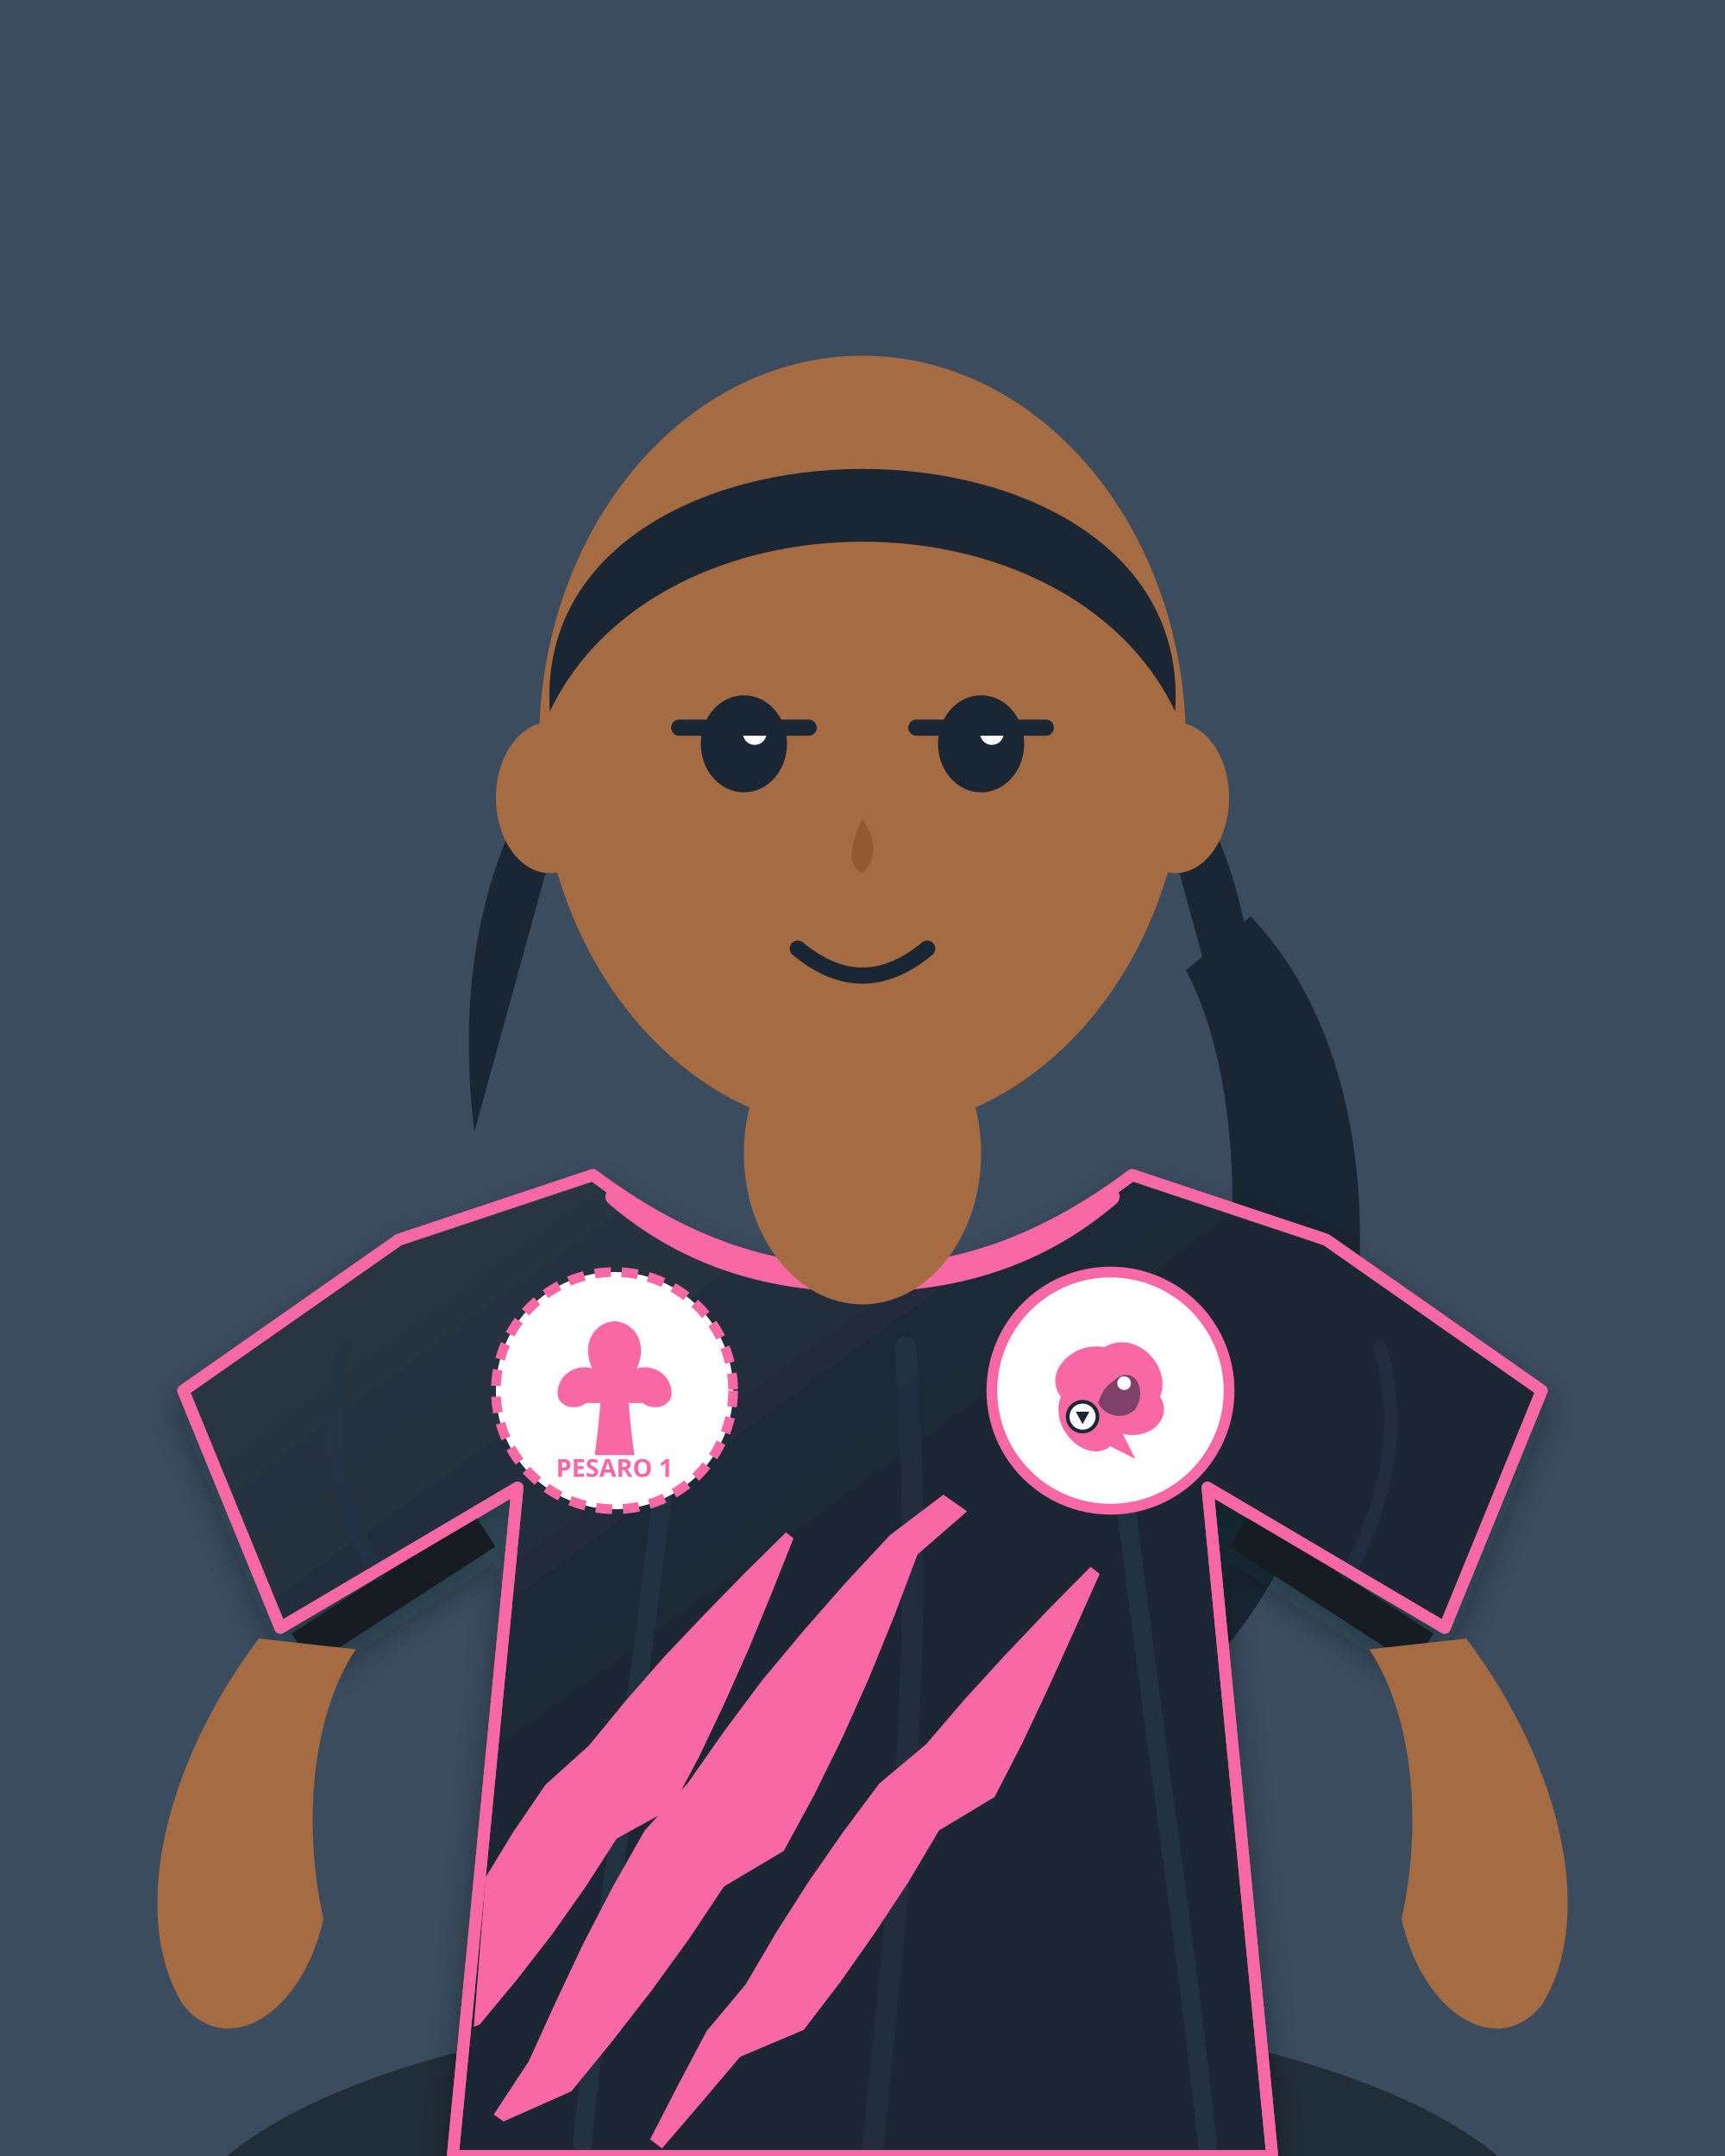
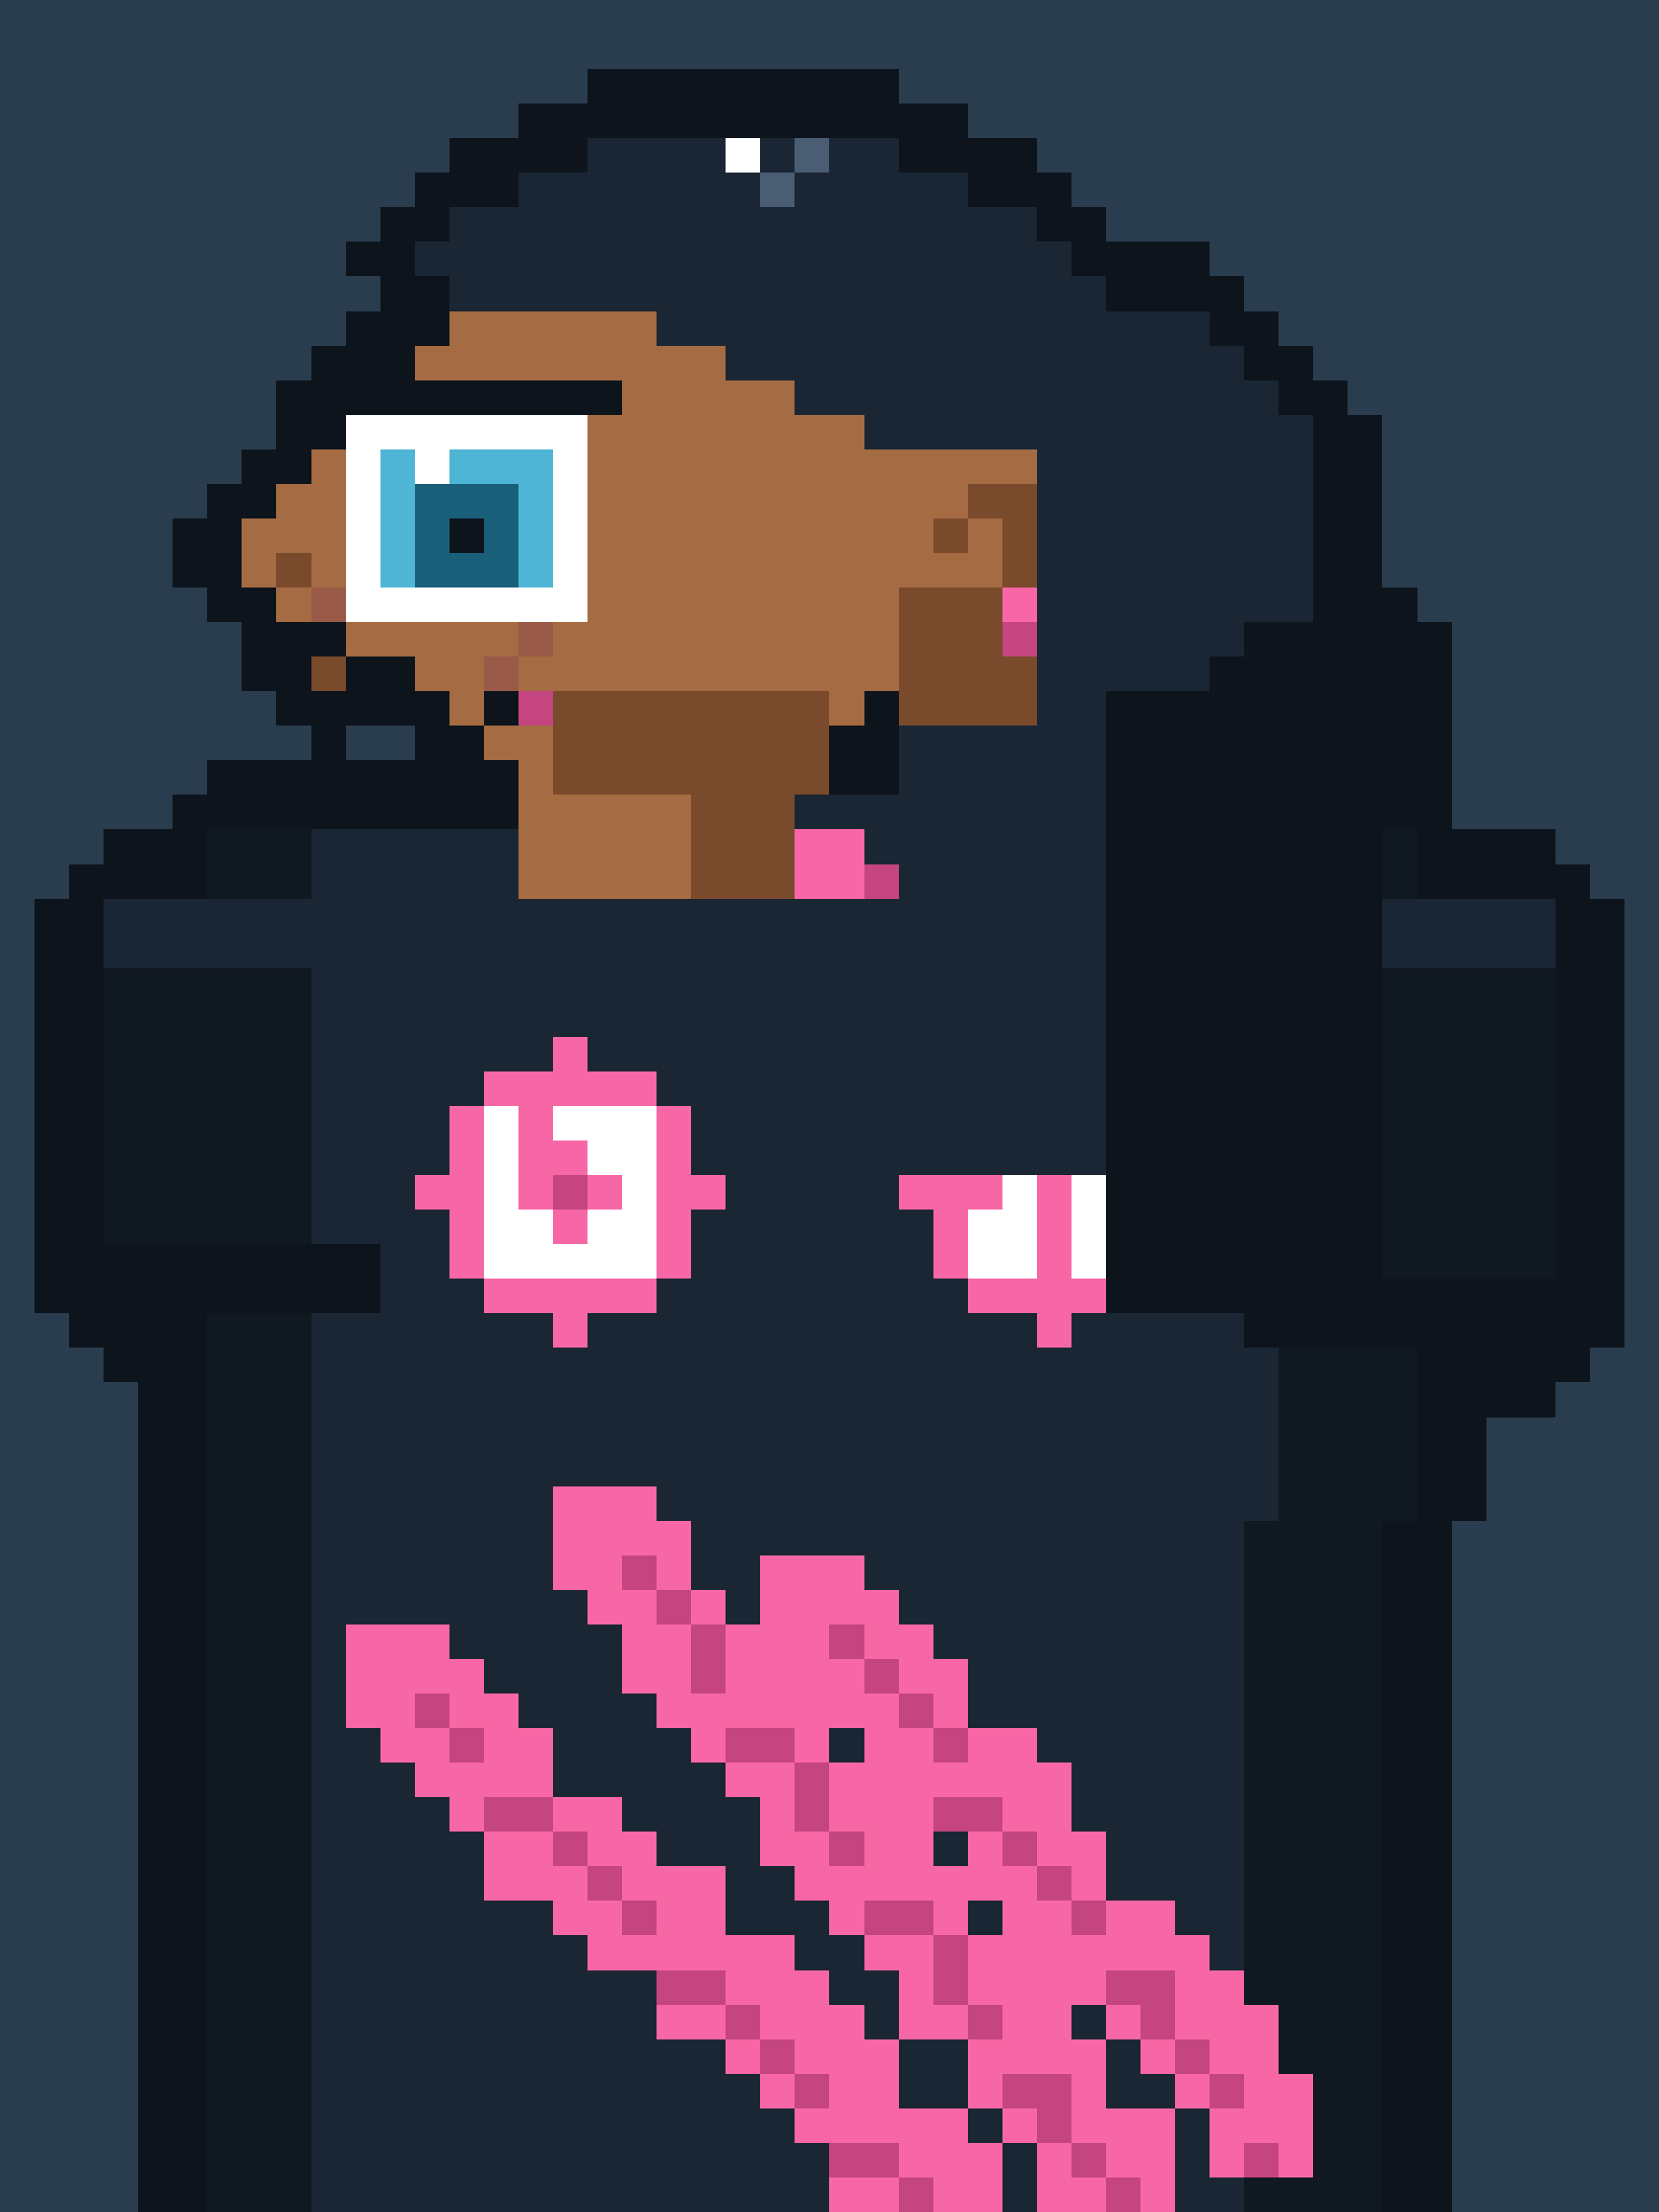
- <svg xmlns="http://www.w3.org/2000/svg" viewBox="0 0 320 400" width="320" height="400" role="img" aria-label="">
-   <defs>
-     <clipPath id="p-marialaura-22-torso">
-       <path d="M98 248 C120 240 140 246 160 246 C180 246 200 240 222 248 L234 400 L86 400 Z" />
-     </clipPath>
-     <linearGradient id="p-marialaura-22-shine" x1="0" y1="0" x2="1" y2="1">
-       <stop offset="0" stop-color="#ffffff" stop-opacity="0.1" />
-       <stop offset="0.45" stop-color="#ffffff" stop-opacity="0" />
-     </linearGradient>
-     <filter id="p-marialaura-22-soft" x="-10%" y="-10%" width="120%" height="120%">
-       <feDropShadow dx="0" dy="3" stdDeviation="3" flood-color="#0d141c" flood-opacity="0.35" />
-     </filter>
-   </defs>
-   <rect width="320" height="400" fill="#3a4c5e" />
-   <ellipse cx="160" cy="418" rx="128" ry="46" fill="#0d141c" opacity="0.55" />
-   <path d="M88 210 C72 78 248 78 232 210 L210 130 C180 86 140 86 110 130 Z" fill="#1a2634" />
-   <path d="M232 170 C270 210 250 300 210 320 L200 290 C230 280 236 210 220 180 Z" fill="#1a2634" />
-   <g id="kit-body" filter="url(#p-marialaura-22-soft)">
-     <path d="M110 218 C126 230 142 236 160 236 C178 236 194 230 210 218 L246 230 L286 258 L268 302 L224 276 L236 400 L84 400 L96 276 L52 302 L34 258 L74 230 Z" fill="#1a2634" stroke="#f867a5" stroke-width="2.2" stroke-linejoin="round" />
-     <path d="M110 218 C126 230 142 236 160 236 C178 236 194 230 210 218 L246 230 L286 258 L268 302 L224 276 L236 400 L84 400 L96 276 L52 302 L34 258 L74 230 Z" fill="url(#p-marialaura-22-shine)" />
-     <path d="M56 306 L90 284" fill="none" stroke="#121a24" stroke-width="7" stroke-linecap="butt" />
-     <path d="M264 306 L230 284" fill="none" stroke="#121a24" stroke-width="7" stroke-linecap="butt" />
-     <path d="M114 222 C128 234 144 238 160 238 C176 238 192 234 206 222" fill="none" stroke="#f867a5" stroke-width="3.4" stroke-linecap="round" />
-     <path d="M124 268 C118 318 112 358 108 398" fill="none" stroke="#243446" stroke-width="3.5" stroke-linecap="round" opacity="0.7" />
-     <path d="M168 250 C172 310 166 356 162 398" fill="none" stroke="#243446" stroke-width="4" stroke-linecap="round" opacity="0.55" />
-     <path d="M208 272 C214 322 220 360 224 398" fill="none" stroke="#243446" stroke-width="3.5" stroke-linecap="round" opacity="0.7" />
-     <path d="M64 250 Q58 270 70 292" fill="none" stroke="#243446" stroke-width="2.5" stroke-linecap="round" opacity="0.65" />
-     <path d="M256 250 Q262 270 250 292" fill="none" stroke="#243446" stroke-width="2.5" stroke-linecap="round" opacity="0.65" />
-     <g clip-path="url(#p-marialaura-22-torso)" id="claw-slashes" fill="#f867a5">
-       <path d="M70.1 388.1L77.2 380.1L89.0 375.6L95.8 367.4L102.4 358.9L108.6 350.1L114.4 341.1L124.6 335.5L129.7 325.9L134.4 316.0L138.9 305.9L143.1 295.7L147.2 285.4L145.8 284.3L138.1 291.9L130.6 299.6L123.2 307.4L116.1 315.5L109.3 323.8L101.2 331.1L95.2 339.9L89.6 349.1L84.3 358.5L79.3 368.2L72.8 376.7L68.1 386.6Z" />
-       <path d="M93.4 393.6L106.0 388.0L113.5 378.8L120.8 369.4L127.7 359.9L134.3 350.0L145.4 343.4L151.1 332.9L156.4 322.1L161.3 311.1L165.9 299.8L170.2 288.4L179.4 280.4L175.0 277.3L165.1 284.8L157.0 293.5L149.1 302.5L141.5 311.6L134.4 321.1L127.6 330.8L119.6 339.6L113.7 350.0L108.2 360.6L103.1 371.4L98.1 382.4L91.6 392.3Z" />
-       <path d="M122.8 398.6L130.1 390.1L137.3 381.6L149.1 376.6L155.9 367.7L162.3 358.6L168.5 349.2L174.2 339.6L184.5 333.4L189.7 323.3L194.6 312.9L199.3 302.5L204.0 292.0L202.3 290.7L194.4 298.7L186.7 306.8L179.1 315.1L171.8 323.6L163.1 330.9L156.4 339.9L150.0 349.1L144.0 358.5L138.3 368.2L131.1 376.8L125.8 386.8L120.6 396.9Z" />
-     </g>
-     <g id="badge-agesci" transform="translate(114 258)">
-       <circle r="22" fill="#ffffff" stroke="#f867a5" stroke-width="1.8" stroke-dasharray="3 2" />
-       <g transform="scale(1.15)">
-         <path fill="#f867a5" d="M0 -11.2 C3.4 -11 5.4 -7.4 3.6 -3.6 C6.4 -4.4 9.2 -2.4 9.2 0.4 C9.2 2.2 7.2 3.2 5.2 2.4 L2.2 0.6 C2.4 4.2 2.8 7.6 3.2 10.4 H-3.2 C-2.8 7.6 -2.4 4.2 -2.2 0.6 L-5.2 2.4 C-7.2 3.2 -9.2 2.2 -9.2 0.4 C-9.2 -2.4 -6.4 -4.4 -3.6 -3.6 C-5.4 -7.4 -3.4 -11 0 -11.2 Z M-5.6 0.2 H5.6 V2 H-5.6 Z" />
-       </g>
-       <text x="0" y="16" text-anchor="middle" font-size="4.6" font-family="ui-sans-serif, system-ui, sans-serif" font-weight="700" fill="#f867a5">PESARO 1</text>
-     </g>
-     <g id="badge-sacchos" transform="translate(206 258)">
-       <circle r="22" fill="#ffffff" stroke="#f867a5" stroke-width="2" />
-       <g transform="scale(1.15)">
-         <path fill="#f867a5" d="M-1 -7 C4 -10 10 -4 8 1 C10 4 7 8 2 7 L4 11 L0 9 C-4 12 -10 6 -8 1 C-11 -3 -6 -8 -1 -7 Z" />
-         <path fill="#1a2634" d="M1 -2 C4 -4 6 0 4 3 C2 5 -1 4 -2 2 C-1 -1 0 -1 1 -2 Z" opacity="0.55" />
-         <circle cx="2.2" cy="-1.2" r="1.1" fill="#ffffff" />
-         <circle cx="-4.5" cy="4.2" r="2.4" fill="#ffffff" stroke="#1a2634" stroke-width="0.6" />
-         <path fill="#1a2634" d="M-5.6 3.4 L-3.4 3.4 L-4.5 5.4 Z" />
-       </g>
-     </g>
-     <path d="M110 218 C126 230 142 236 160 236 C178 236 194 230 210 218 L246 230 L286 258 L268 302 L224 276 L236 400 L84 400 L96 276 L52 302 L34 258 L74 230 Z" fill="none" stroke="#f867a5" stroke-width="2.2" stroke-linejoin="round" />
+ <svg xmlns="http://www.w3.org/2000/svg" viewBox="0 0 48 64" width="384" height="512" shape-rendering="crispEdges" role="img" aria-label="">
+   <rect width="48" height="64" fill="#2a3d4f" />
+   <g id="kit-body">
+     <rect x="17" y="2" width="9" height="1" fill="#0d141c" />
+     <rect x="15" y="3" width="13" height="1" fill="#0d141c" />
+     <rect x="13" y="4" width="4" height="1" fill="#0d141c" />
+     <rect x="17" y="4" width="4" height="1" fill="#1a2634" />
+     <rect x="21" y="4" width="1" height="1" fill="#ffffff" />
+     <rect x="22" y="4" width="1" height="1" fill="#1a2634" />
+     <rect x="23" y="4" width="1" height="1" fill="#4a5d72" />
+     <rect x="24" y="4" width="2" height="1" fill="#1a2634" />
+     <rect x="26" y="4" width="4" height="1" fill="#0d141c" />
+     <rect x="12" y="5" width="3" height="1" fill="#0d141c" />
+     <rect x="15" y="5" width="7" height="1" fill="#1a2634" />
+     <rect x="22" y="5" width="1" height="1" fill="#4a5d72" />
+     <rect x="23" y="5" width="5" height="1" fill="#1a2634" />
+     <rect x="28" y="5" width="3" height="1" fill="#0d141c" />
+     <rect x="11" y="6" width="2" height="1" fill="#0d141c" />
+     <rect x="13" y="6" width="17" height="1" fill="#1a2634" />
+     <rect x="30" y="6" width="2" height="1" fill="#0d141c" />
+     <rect x="10" y="7" width="2" height="1" fill="#0d141c" />
+     <rect x="12" y="7" width="19" height="1" fill="#1a2634" />
+     <rect x="31" y="7" width="4" height="1" fill="#0d141c" />
+     <rect x="11" y="8" width="2" height="1" fill="#0d141c" />
+     <rect x="13" y="8" width="19" height="1" fill="#1a2634" />
+     <rect x="32" y="8" width="4" height="1" fill="#0d141c" />
+     <rect x="10" y="9" width="3" height="1" fill="#0d141c" />
+     <rect x="13" y="9" width="6" height="1" fill="#a56b42" />
+     <rect x="19" y="9" width="16" height="1" fill="#1a2634" />
+     <rect x="35" y="9" width="2" height="1" fill="#0d141c" />
+     <rect x="9" y="10" width="3" height="1" fill="#0d141c" />
+     <rect x="12" y="10" width="9" height="1" fill="#a56b42" />
+     <rect x="21" y="10" width="15" height="1" fill="#1a2634" />
+     <rect x="36" y="10" width="2" height="1" fill="#0d141c" />
+     <rect x="8" y="11" width="10" height="1" fill="#0d141c" />
+     <rect x="18" y="11" width="5" height="1" fill="#a56b42" />
+     <rect x="23" y="11" width="14" height="1" fill="#1a2634" />
+     <rect x="37" y="11" width="2" height="1" fill="#0d141c" />
+     <rect x="8" y="12" width="2" height="1" fill="#0d141c" />
+     <rect x="10" y="12" width="7" height="1" fill="#ffffff" />
+     <rect x="17" y="12" width="8" height="1" fill="#a56b42" />
+     <rect x="25" y="12" width="13" height="1" fill="#1a2634" />
+     <rect x="38" y="12" width="2" height="1" fill="#0d141c" />
+     <rect x="7" y="13" width="2" height="1" fill="#0d141c" />
+     <rect x="9" y="13" width="1" height="1" fill="#a56b42" />
+     <rect x="10" y="13" width="1" height="1" fill="#ffffff" />
+     <rect x="11" y="13" width="1" height="1" fill="#4eb6d4" />
+     <rect x="12" y="13" width="1" height="1" fill="#ffffff" />
+     <rect x="13" y="13" width="3" height="1" fill="#4eb6d4" />
+     <rect x="16" y="13" width="1" height="1" fill="#ffffff" />
+     <rect x="17" y="13" width="13" height="1" fill="#a56b42" />
+     <rect x="30" y="13" width="8" height="1" fill="#1a2634" />
+     <rect x="38" y="13" width="2" height="1" fill="#0d141c" />
+     <rect x="6" y="14" width="2" height="1" fill="#0d141c" />
+     <rect x="8" y="14" width="2" height="1" fill="#a56b42" />
+     <rect x="10" y="14" width="1" height="1" fill="#ffffff" />
+     <rect x="11" y="14" width="1" height="1" fill="#4eb6d4" />
+     <rect x="12" y="14" width="3" height="1" fill="#1a5f7a" />
+     <rect x="15" y="14" width="1" height="1" fill="#4eb6d4" />
+     <rect x="16" y="14" width="1" height="1" fill="#ffffff" />
+     <rect x="17" y="14" width="11" height="1" fill="#a56b42" />
+     <rect x="28" y="14" width="2" height="1" fill="#7a4a2c" />
+     <rect x="30" y="14" width="8" height="1" fill="#1a2634" />
+     <rect x="38" y="14" width="2" height="1" fill="#0d141c" />
+     <rect x="5" y="15" width="2" height="1" fill="#0d141c" />
+     <rect x="7" y="15" width="3" height="1" fill="#a56b42" />
+     <rect x="10" y="15" width="1" height="1" fill="#ffffff" />
+     <rect x="11" y="15" width="1" height="1" fill="#4eb6d4" />
+     <rect x="12" y="15" width="1" height="1" fill="#1a5f7a" />
+     <rect x="13" y="15" width="1" height="1" fill="#0d141c" />
+     <rect x="14" y="15" width="1" height="1" fill="#1a5f7a" />
+     <rect x="15" y="15" width="1" height="1" fill="#4eb6d4" />
+     <rect x="16" y="15" width="1" height="1" fill="#ffffff" />
+     <rect x="17" y="15" width="10" height="1" fill="#a56b42" />
+     <rect x="27" y="15" width="1" height="1" fill="#7a4a2c" />
+     <rect x="28" y="15" width="1" height="1" fill="#a56b42" />
+     <rect x="29" y="15" width="1" height="1" fill="#7a4a2c" />
+     <rect x="30" y="15" width="8" height="1" fill="#1a2634" />
+     <rect x="38" y="15" width="2" height="1" fill="#0d141c" />
+     <rect x="5" y="16" width="2" height="1" fill="#0d141c" />
+     <rect x="7" y="16" width="1" height="1" fill="#a56b42" />
+     <rect x="8" y="16" width="1" height="1" fill="#7a4a2c" />
+     <rect x="9" y="16" width="1" height="1" fill="#a56b42" />
+     <rect x="10" y="16" width="1" height="1" fill="#ffffff" />
+     <rect x="11" y="16" width="1" height="1" fill="#4eb6d4" />
+     <rect x="12" y="16" width="3" height="1" fill="#1a5f7a" />
+     <rect x="15" y="16" width="1" height="1" fill="#4eb6d4" />
+     <rect x="16" y="16" width="1" height="1" fill="#ffffff" />
+     <rect x="17" y="16" width="12" height="1" fill="#a56b42" />
+     <rect x="29" y="16" width="1" height="1" fill="#7a4a2c" />
+     <rect x="30" y="16" width="8" height="1" fill="#1a2634" />
+     <rect x="38" y="16" width="2" height="1" fill="#0d141c" />
+     <rect x="6" y="17" width="2" height="1" fill="#0d141c" />
+     <rect x="8" y="17" width="1" height="1" fill="#a56b42" />
+     <rect x="9" y="17" width="1" height="1" fill="#9a5a48" />
+     <rect x="10" y="17" width="7" height="1" fill="#ffffff" />
+     <rect x="17" y="17" width="9" height="1" fill="#a56b42" />
+     <rect x="26" y="17" width="3" height="1" fill="#7a4a2c" />
+     <rect x="29" y="17" width="1" height="1" fill="#f867a5" />
+     <rect x="30" y="17" width="8" height="1" fill="#1a2634" />
+     <rect x="38" y="17" width="3" height="1" fill="#0d141c" />
+     <rect x="7" y="18" width="3" height="1" fill="#0d141c" />
+     <rect x="10" y="18" width="5" height="1" fill="#a56b42" />
+     <rect x="15" y="18" width="1" height="1" fill="#9a5a48" />
+     <rect x="16" y="18" width="10" height="1" fill="#a56b42" />
+     <rect x="26" y="18" width="3" height="1" fill="#7a4a2c" />
+     <rect x="29" y="18" width="1" height="1" fill="#c44580" />
+     <rect x="30" y="18" width="6" height="1" fill="#1a2634" />
+     <rect x="36" y="18" width="6" height="1" fill="#0d141c" />
+     <rect x="7" y="19" width="2" height="1" fill="#0d141c" />
+     <rect x="9" y="19" width="1" height="1" fill="#7a4a2c" />
+     <rect x="10" y="19" width="2" height="1" fill="#0d141c" />
+     <rect x="12" y="19" width="2" height="1" fill="#a56b42" />
+     <rect x="14" y="19" width="1" height="1" fill="#9a5a48" />
+     <rect x="15" y="19" width="11" height="1" fill="#a56b42" />
+     <rect x="26" y="19" width="4" height="1" fill="#7a4a2c" />
+     <rect x="30" y="19" width="5" height="1" fill="#1a2634" />
+     <rect x="35" y="19" width="7" height="1" fill="#0d141c" />
+     <rect x="8" y="20" width="5" height="1" fill="#0d141c" />
+     <rect x="13" y="20" width="1" height="1" fill="#a56b42" />
+     <rect x="14" y="20" width="1" height="1" fill="#0d141c" />
+     <rect x="15" y="20" width="1" height="1" fill="#c44580" />
+     <rect x="16" y="20" width="8" height="1" fill="#7a4a2c" />
+     <rect x="24" y="20" width="1" height="1" fill="#a56b42" />
+     <rect x="25" y="20" width="1" height="1" fill="#0d141c" />
+     <rect x="26" y="20" width="4" height="1" fill="#7a4a2c" />
+     <rect x="30" y="20" width="2" height="1" fill="#1a2634" />
+     <rect x="32" y="20" width="10" height="1" fill="#0d141c" />
+     <rect x="9" y="21" width="1" height="1" fill="#0d141c" />
+     <rect x="12" y="21" width="2" height="1" fill="#0d141c" />
+     <rect x="14" y="21" width="2" height="1" fill="#a56b42" />
+     <rect x="16" y="21" width="8" height="1" fill="#7a4a2c" />
+     <rect x="24" y="21" width="2" height="1" fill="#0d141c" />
+     <rect x="26" y="21" width="6" height="1" fill="#1a2634" />
+     <rect x="32" y="21" width="10" height="1" fill="#0d141c" />
+     <rect x="6" y="22" width="9" height="1" fill="#0d141c" />
+     <rect x="15" y="22" width="1" height="1" fill="#a56b42" />
+     <rect x="16" y="22" width="8" height="1" fill="#7a4a2c" />
+     <rect x="24" y="22" width="2" height="1" fill="#0d141c" />
+     <rect x="26" y="22" width="6" height="1" fill="#1a2634" />
+     <rect x="32" y="22" width="10" height="1" fill="#0d141c" />
+     <rect x="5" y="23" width="10" height="1" fill="#0d141c" />
+     <rect x="15" y="23" width="5" height="1" fill="#a56b42" />
+     <rect x="20" y="23" width="3" height="1" fill="#7a4a2c" />
+     <rect x="23" y="23" width="9" height="1" fill="#1a2634" />
+     <rect x="32" y="23" width="10" height="1" fill="#0d141c" />
+     <rect x="3" y="24" width="3" height="1" fill="#0d141c" />
+     <rect x="6" y="24" width="3" height="1" fill="#101820" />
+     <rect x="9" y="24" width="6" height="1" fill="#1a2634" />
+     <rect x="15" y="24" width="5" height="1" fill="#a56b42" />
+     <rect x="20" y="24" width="3" height="1" fill="#7a4a2c" />
+     <rect x="23" y="24" width="2" height="1" fill="#f867a5" />
+     <rect x="25" y="24" width="7" height="1" fill="#1a2634" />
+     <rect x="32" y="24" width="8" height="1" fill="#0d141c" />
+     <rect x="40" y="24" width="1" height="1" fill="#101820" />
+     <rect x="41" y="24" width="4" height="1" fill="#0d141c" />
+     <rect x="2" y="25" width="4" height="1" fill="#0d141c" />
+     <rect x="6" y="25" width="3" height="1" fill="#101820" />
+     <rect x="9" y="25" width="6" height="1" fill="#1a2634" />
+     <rect x="15" y="25" width="5" height="1" fill="#a56b42" />
+     <rect x="20" y="25" width="3" height="1" fill="#7a4a2c" />
+     <rect x="23" y="25" width="2" height="1" fill="#f867a5" />
+     <rect x="25" y="25" width="1" height="1" fill="#c44580" />
+     <rect x="26" y="25" width="6" height="1" fill="#1a2634" />
+     <rect x="32" y="25" width="8" height="1" fill="#0d141c" />
+     <rect x="40" y="25" width="1" height="1" fill="#101820" />
+     <rect x="41" y="25" width="5" height="1" fill="#0d141c" />
+     <rect x="1" y="26" width="2" height="1" fill="#0d141c" />
+     <rect x="3" y="26" width="29" height="1" fill="#1a2634" />
+     <rect x="32" y="26" width="8" height="1" fill="#0d141c" />
+     <rect x="40" y="26" width="5" height="1" fill="#1a2634" />
+     <rect x="45" y="26" width="2" height="1" fill="#0d141c" />
+     <rect x="1" y="27" width="2" height="1" fill="#0d141c" />
+     <rect x="3" y="27" width="29" height="1" fill="#1a2634" />
+     <rect x="32" y="27" width="8" height="1" fill="#0d141c" />
+     <rect x="40" y="27" width="5" height="1" fill="#1a2634" />
+     <rect x="45" y="27" width="2" height="1" fill="#0d141c" />
+     <rect x="1" y="28" width="2" height="1" fill="#0d141c" />
+     <rect x="3" y="28" width="6" height="1" fill="#101820" />
+     <rect x="9" y="28" width="23" height="1" fill="#1a2634" />
+     <rect x="32" y="28" width="8" height="1" fill="#0d141c" />
+     <rect x="40" y="28" width="5" height="1" fill="#101820" />
+     <rect x="45" y="28" width="2" height="1" fill="#0d141c" />
+     <rect x="1" y="29" width="2" height="1" fill="#0d141c" />
+     <rect x="3" y="29" width="6" height="1" fill="#101820" />
+     <rect x="9" y="29" width="23" height="1" fill="#1a2634" />
+     <rect x="32" y="29" width="8" height="1" fill="#0d141c" />
+     <rect x="40" y="29" width="5" height="1" fill="#101820" />
+     <rect x="45" y="29" width="2" height="1" fill="#0d141c" />
+     <rect x="1" y="30" width="2" height="1" fill="#0d141c" />
+     <rect x="3" y="30" width="6" height="1" fill="#101820" />
+     <rect x="9" y="30" width="7" height="1" fill="#1a2634" />
+     <rect x="16" y="30" width="1" height="1" fill="#f867a5" />
+     <rect x="17" y="30" width="15" height="1" fill="#1a2634" />
+     <rect x="32" y="30" width="8" height="1" fill="#0d141c" />
+     <rect x="40" y="30" width="5" height="1" fill="#101820" />
+     <rect x="45" y="30" width="2" height="1" fill="#0d141c" />
+     <rect x="1" y="31" width="2" height="1" fill="#0d141c" />
+     <rect x="3" y="31" width="6" height="1" fill="#101820" />
+     <rect x="9" y="31" width="5" height="1" fill="#1a2634" />
+     <rect x="14" y="31" width="5" height="1" fill="#f867a5" />
+     <rect x="19" y="31" width="13" height="1" fill="#1a2634" />
+     <rect x="32" y="31" width="8" height="1" fill="#0d141c" />
+     <rect x="40" y="31" width="5" height="1" fill="#101820" />
+     <rect x="45" y="31" width="2" height="1" fill="#0d141c" />
+     <rect x="1" y="32" width="2" height="1" fill="#0d141c" />
+     <rect x="3" y="32" width="6" height="1" fill="#101820" />
+     <rect x="9" y="32" width="4" height="1" fill="#1a2634" />
+     <rect x="13" y="32" width="1" height="1" fill="#f867a5" />
+     <rect x="14" y="32" width="1" height="1" fill="#ffffff" />
+     <rect x="15" y="32" width="1" height="1" fill="#f867a5" />
+     <rect x="16" y="32" width="3" height="1" fill="#ffffff" />
+     <rect x="19" y="32" width="1" height="1" fill="#f867a5" />
+     <rect x="20" y="32" width="12" height="1" fill="#1a2634" />
+     <rect x="32" y="32" width="8" height="1" fill="#0d141c" />
+     <rect x="40" y="32" width="5" height="1" fill="#101820" />
+     <rect x="45" y="32" width="2" height="1" fill="#0d141c" />
+     <rect x="1" y="33" width="2" height="1" fill="#0d141c" />
+     <rect x="3" y="33" width="6" height="1" fill="#101820" />
+     <rect x="9" y="33" width="4" height="1" fill="#1a2634" />
+     <rect x="13" y="33" width="1" height="1" fill="#f867a5" />
+     <rect x="14" y="33" width="1" height="1" fill="#ffffff" />
+     <rect x="15" y="33" width="2" height="1" fill="#f867a5" />
+     <rect x="17" y="33" width="2" height="1" fill="#ffffff" />
+     <rect x="19" y="33" width="1" height="1" fill="#f867a5" />
+     <rect x="20" y="33" width="12" height="1" fill="#1a2634" />
+     <rect x="32" y="33" width="8" height="1" fill="#0d141c" />
+     <rect x="40" y="33" width="5" height="1" fill="#101820" />
+     <rect x="45" y="33" width="2" height="1" fill="#0d141c" />
+     <rect x="1" y="34" width="2" height="1" fill="#0d141c" />
+     <rect x="3" y="34" width="6" height="1" fill="#101820" />
+     <rect x="9" y="34" width="3" height="1" fill="#1a2634" />
+     <rect x="12" y="34" width="2" height="1" fill="#f867a5" />
+     <rect x="14" y="34" width="1" height="1" fill="#ffffff" />
+     <rect x="15" y="34" width="1" height="1" fill="#f867a5" />
+     <rect x="16" y="34" width="1" height="1" fill="#c44580" />
+     <rect x="17" y="34" width="1" height="1" fill="#f867a5" />
+     <rect x="18" y="34" width="1" height="1" fill="#ffffff" />
+     <rect x="19" y="34" width="2" height="1" fill="#f867a5" />
+     <rect x="21" y="34" width="5" height="1" fill="#1a2634" />
+     <rect x="26" y="34" width="3" height="1" fill="#f867a5" />
+     <rect x="29" y="34" width="1" height="1" fill="#ffffff" />
+     <rect x="30" y="34" width="1" height="1" fill="#f867a5" />
+     <rect x="31" y="34" width="1" height="1" fill="#ffffff" />
+     <rect x="32" y="34" width="8" height="1" fill="#0d141c" />
+     <rect x="40" y="34" width="5" height="1" fill="#101820" />
+     <rect x="45" y="34" width="2" height="1" fill="#0d141c" />
+     <rect x="1" y="35" width="2" height="1" fill="#0d141c" />
+     <rect x="3" y="35" width="6" height="1" fill="#101820" />
+     <rect x="9" y="35" width="4" height="1" fill="#1a2634" />
+     <rect x="13" y="35" width="1" height="1" fill="#f867a5" />
+     <rect x="14" y="35" width="2" height="1" fill="#ffffff" />
+     <rect x="16" y="35" width="1" height="1" fill="#f867a5" />
+     <rect x="17" y="35" width="2" height="1" fill="#ffffff" />
+     <rect x="19" y="35" width="1" height="1" fill="#f867a5" />
+     <rect x="20" y="35" width="7" height="1" fill="#1a2634" />
+     <rect x="27" y="35" width="1" height="1" fill="#f867a5" />
+     <rect x="28" y="35" width="2" height="1" fill="#ffffff" />
+     <rect x="30" y="35" width="1" height="1" fill="#f867a5" />
+     <rect x="31" y="35" width="1" height="1" fill="#ffffff" />
+     <rect x="32" y="35" width="8" height="1" fill="#0d141c" />
+     <rect x="40" y="35" width="5" height="1" fill="#101820" />
+     <rect x="45" y="35" width="2" height="1" fill="#0d141c" />
+     <rect x="1" y="36" width="10" height="1" fill="#0d141c" />
+     <rect x="11" y="36" width="2" height="1" fill="#1a2634" />
+     <rect x="13" y="36" width="1" height="1" fill="#f867a5" />
+     <rect x="14" y="36" width="5" height="1" fill="#ffffff" />
+     <rect x="19" y="36" width="1" height="1" fill="#f867a5" />
+     <rect x="20" y="36" width="7" height="1" fill="#1a2634" />
+     <rect x="27" y="36" width="1" height="1" fill="#f867a5" />
+     <rect x="28" y="36" width="2" height="1" fill="#ffffff" />
+     <rect x="30" y="36" width="1" height="1" fill="#f867a5" />
+     <rect x="31" y="36" width="1" height="1" fill="#ffffff" />
+     <rect x="32" y="36" width="8" height="1" fill="#0d141c" />
+     <rect x="40" y="36" width="5" height="1" fill="#101820" />
+     <rect x="45" y="36" width="2" height="1" fill="#0d141c" />
+     <rect x="1" y="37" width="10" height="1" fill="#0d141c" />
+     <rect x="11" y="37" width="3" height="1" fill="#1a2634" />
+     <rect x="14" y="37" width="5" height="1" fill="#f867a5" />
+     <rect x="19" y="37" width="9" height="1" fill="#1a2634" />
+     <rect x="28" y="37" width="4" height="1" fill="#f867a5" />
+     <rect x="32" y="37" width="15" height="1" fill="#0d141c" />
+     <rect x="2" y="38" width="4" height="1" fill="#0d141c" />
+     <rect x="6" y="38" width="3" height="1" fill="#101820" />
+     <rect x="9" y="38" width="7" height="1" fill="#1a2634" />
+     <rect x="16" y="38" width="1" height="1" fill="#f867a5" />
+     <rect x="17" y="38" width="13" height="1" fill="#1a2634" />
+     <rect x="30" y="38" width="1" height="1" fill="#f867a5" />
+     <rect x="31" y="38" width="5" height="1" fill="#1a2634" />
+     <rect x="36" y="38" width="11" height="1" fill="#0d141c" />
+     <rect x="3" y="39" width="3" height="1" fill="#0d141c" />
+     <rect x="6" y="39" width="3" height="1" fill="#101820" />
+     <rect x="9" y="39" width="28" height="1" fill="#1a2634" />
+     <rect x="37" y="39" width="4" height="1" fill="#101820" />
+     <rect x="41" y="39" width="5" height="1" fill="#0d141c" />
+     <rect x="4" y="40" width="2" height="1" fill="#0d141c" />
+     <rect x="6" y="40" width="3" height="1" fill="#101820" />
+     <rect x="9" y="40" width="28" height="1" fill="#1a2634" />
+     <rect x="37" y="40" width="4" height="1" fill="#101820" />
+     <rect x="41" y="40" width="4" height="1" fill="#0d141c" />
+     <rect x="4" y="41" width="2" height="1" fill="#0d141c" />
+     <rect x="6" y="41" width="3" height="1" fill="#101820" />
+     <rect x="9" y="41" width="28" height="1" fill="#1a2634" />
+     <rect x="37" y="41" width="4" height="1" fill="#101820" />
+     <rect x="41" y="41" width="2" height="1" fill="#0d141c" />
+     <rect x="4" y="42" width="2" height="1" fill="#0d141c" />
+     <rect x="6" y="42" width="3" height="1" fill="#101820" />
+     <rect x="9" y="42" width="28" height="1" fill="#1a2634" />
+     <rect x="37" y="42" width="4" height="1" fill="#101820" />
+     <rect x="41" y="42" width="2" height="1" fill="#0d141c" />
+     <rect x="4" y="43" width="2" height="1" fill="#0d141c" />
+     <rect x="6" y="43" width="3" height="1" fill="#101820" />
+     <rect x="9" y="43" width="7" height="1" fill="#1a2634" />
+     <rect x="16" y="43" width="3" height="1" fill="#f867a5" />
+     <rect x="19" y="43" width="18" height="1" fill="#1a2634" />
+     <rect x="37" y="43" width="4" height="1" fill="#101820" />
+     <rect x="41" y="43" width="2" height="1" fill="#0d141c" />
+     <rect x="4" y="44" width="2" height="1" fill="#0d141c" />
+     <rect x="6" y="44" width="3" height="1" fill="#101820" />
+     <rect x="9" y="44" width="7" height="1" fill="#1a2634" />
+     <rect x="16" y="44" width="4" height="1" fill="#f867a5" />
+     <rect x="20" y="44" width="16" height="1" fill="#1a2634" />
+     <rect x="36" y="44" width="4" height="1" fill="#101820" />
+     <rect x="40" y="44" width="2" height="1" fill="#0d141c" />
+     <rect x="4" y="45" width="2" height="1" fill="#0d141c" />
+     <rect x="6" y="45" width="3" height="1" fill="#101820" />
+     <rect x="9" y="45" width="7" height="1" fill="#1a2634" />
+     <rect x="16" y="45" width="2" height="1" fill="#f867a5" />
+     <rect x="18" y="45" width="1" height="1" fill="#c44580" />
+     <rect x="19" y="45" width="1" height="1" fill="#f867a5" />
+     <rect x="20" y="45" width="2" height="1" fill="#1a2634" />
+     <rect x="22" y="45" width="3" height="1" fill="#f867a5" />
+     <rect x="25" y="45" width="11" height="1" fill="#1a2634" />
+     <rect x="36" y="45" width="4" height="1" fill="#101820" />
+     <rect x="40" y="45" width="2" height="1" fill="#0d141c" />
+     <rect x="4" y="46" width="2" height="1" fill="#0d141c" />
+     <rect x="6" y="46" width="3" height="1" fill="#101820" />
+     <rect x="9" y="46" width="8" height="1" fill="#1a2634" />
+     <rect x="17" y="46" width="2" height="1" fill="#f867a5" />
+     <rect x="19" y="46" width="1" height="1" fill="#c44580" />
+     <rect x="20" y="46" width="1" height="1" fill="#f867a5" />
+     <rect x="21" y="46" width="1" height="1" fill="#1a2634" />
+     <rect x="22" y="46" width="4" height="1" fill="#f867a5" />
+     <rect x="26" y="46" width="10" height="1" fill="#1a2634" />
+     <rect x="36" y="46" width="4" height="1" fill="#101820" />
+     <rect x="40" y="46" width="2" height="1" fill="#0d141c" />
+     <rect x="4" y="47" width="2" height="1" fill="#0d141c" />
+     <rect x="6" y="47" width="3" height="1" fill="#101820" />
+     <rect x="9" y="47" width="1" height="1" fill="#1a2634" />
+     <rect x="10" y="47" width="3" height="1" fill="#f867a5" />
+     <rect x="13" y="47" width="5" height="1" fill="#1a2634" />
+     <rect x="18" y="47" width="2" height="1" fill="#f867a5" />
+     <rect x="20" y="47" width="1" height="1" fill="#c44580" />
+     <rect x="21" y="47" width="3" height="1" fill="#f867a5" />
+     <rect x="24" y="47" width="1" height="1" fill="#c44580" />
+     <rect x="25" y="47" width="2" height="1" fill="#f867a5" />
+     <rect x="27" y="47" width="9" height="1" fill="#1a2634" />
+     <rect x="36" y="47" width="4" height="1" fill="#101820" />
+     <rect x="40" y="47" width="2" height="1" fill="#0d141c" />
+     <rect x="4" y="48" width="2" height="1" fill="#0d141c" />
+     <rect x="6" y="48" width="3" height="1" fill="#101820" />
+     <rect x="9" y="48" width="1" height="1" fill="#1a2634" />
+     <rect x="10" y="48" width="4" height="1" fill="#f867a5" />
+     <rect x="14" y="48" width="4" height="1" fill="#1a2634" />
+     <rect x="18" y="48" width="2" height="1" fill="#f867a5" />
+     <rect x="20" y="48" width="1" height="1" fill="#c44580" />
+     <rect x="21" y="48" width="4" height="1" fill="#f867a5" />
+     <rect x="25" y="48" width="1" height="1" fill="#c44580" />
+     <rect x="26" y="48" width="2" height="1" fill="#f867a5" />
+     <rect x="28" y="48" width="8" height="1" fill="#1a2634" />
+     <rect x="36" y="48" width="4" height="1" fill="#101820" />
+     <rect x="40" y="48" width="2" height="1" fill="#0d141c" />
+     <rect x="4" y="49" width="2" height="1" fill="#0d141c" />
+     <rect x="6" y="49" width="3" height="1" fill="#101820" />
+     <rect x="9" y="49" width="1" height="1" fill="#1a2634" />
+     <rect x="10" y="49" width="2" height="1" fill="#f867a5" />
+     <rect x="12" y="49" width="1" height="1" fill="#c44580" />
+     <rect x="13" y="49" width="2" height="1" fill="#f867a5" />
+     <rect x="15" y="49" width="4" height="1" fill="#1a2634" />
+     <rect x="19" y="49" width="7" height="1" fill="#f867a5" />
+     <rect x="26" y="49" width="1" height="1" fill="#c44580" />
+     <rect x="27" y="49" width="1" height="1" fill="#f867a5" />
+     <rect x="28" y="49" width="8" height="1" fill="#1a2634" />
+     <rect x="36" y="49" width="4" height="1" fill="#101820" />
+     <rect x="40" y="49" width="2" height="1" fill="#0d141c" />
+     <rect x="4" y="50" width="2" height="1" fill="#0d141c" />
+     <rect x="6" y="50" width="3" height="1" fill="#101820" />
+     <rect x="9" y="50" width="2" height="1" fill="#1a2634" />
+     <rect x="11" y="50" width="2" height="1" fill="#f867a5" />
+     <rect x="13" y="50" width="1" height="1" fill="#c44580" />
+     <rect x="14" y="50" width="2" height="1" fill="#f867a5" />
+     <rect x="16" y="50" width="4" height="1" fill="#1a2634" />
+     <rect x="20" y="50" width="1" height="1" fill="#f867a5" />
+     <rect x="21" y="50" width="2" height="1" fill="#c44580" />
+     <rect x="23" y="50" width="1" height="1" fill="#f867a5" />
+     <rect x="24" y="50" width="1" height="1" fill="#1a2634" />
+     <rect x="25" y="50" width="2" height="1" fill="#f867a5" />
+     <rect x="27" y="50" width="1" height="1" fill="#c44580" />
+     <rect x="28" y="50" width="2" height="1" fill="#f867a5" />
+     <rect x="30" y="50" width="6" height="1" fill="#1a2634" />
+     <rect x="36" y="50" width="4" height="1" fill="#101820" />
+     <rect x="40" y="50" width="2" height="1" fill="#0d141c" />
+     <rect x="4" y="51" width="2" height="1" fill="#0d141c" />
+     <rect x="6" y="51" width="3" height="1" fill="#101820" />
+     <rect x="9" y="51" width="3" height="1" fill="#1a2634" />
+     <rect x="12" y="51" width="4" height="1" fill="#f867a5" />
+     <rect x="16" y="51" width="5" height="1" fill="#1a2634" />
+     <rect x="21" y="51" width="2" height="1" fill="#f867a5" />
+     <rect x="23" y="51" width="1" height="1" fill="#c44580" />
+     <rect x="24" y="51" width="7" height="1" fill="#f867a5" />
+     <rect x="31" y="51" width="5" height="1" fill="#1a2634" />
+     <rect x="36" y="51" width="4" height="1" fill="#101820" />
+     <rect x="40" y="51" width="2" height="1" fill="#0d141c" />
+     <rect x="4" y="52" width="2" height="1" fill="#0d141c" />
+     <rect x="6" y="52" width="3" height="1" fill="#101820" />
+     <rect x="9" y="52" width="4" height="1" fill="#1a2634" />
+     <rect x="13" y="52" width="1" height="1" fill="#f867a5" />
+     <rect x="14" y="52" width="2" height="1" fill="#c44580" />
+     <rect x="16" y="52" width="2" height="1" fill="#f867a5" />
+     <rect x="18" y="52" width="4" height="1" fill="#1a2634" />
+     <rect x="22" y="52" width="1" height="1" fill="#f867a5" />
+     <rect x="23" y="52" width="1" height="1" fill="#c44580" />
+     <rect x="24" y="52" width="3" height="1" fill="#f867a5" />
+     <rect x="27" y="52" width="2" height="1" fill="#c44580" />
+     <rect x="29" y="52" width="2" height="1" fill="#f867a5" />
+     <rect x="31" y="52" width="5" height="1" fill="#1a2634" />
+     <rect x="36" y="52" width="4" height="1" fill="#101820" />
+     <rect x="40" y="52" width="2" height="1" fill="#0d141c" />
+     <rect x="4" y="53" width="2" height="1" fill="#0d141c" />
+     <rect x="6" y="53" width="3" height="1" fill="#101820" />
+     <rect x="9" y="53" width="5" height="1" fill="#1a2634" />
+     <rect x="14" y="53" width="2" height="1" fill="#f867a5" />
+     <rect x="16" y="53" width="1" height="1" fill="#c44580" />
+     <rect x="17" y="53" width="2" height="1" fill="#f867a5" />
+     <rect x="19" y="53" width="3" height="1" fill="#1a2634" />
+     <rect x="22" y="53" width="2" height="1" fill="#f867a5" />
+     <rect x="24" y="53" width="1" height="1" fill="#c44580" />
+     <rect x="25" y="53" width="2" height="1" fill="#f867a5" />
+     <rect x="27" y="53" width="1" height="1" fill="#1a2634" />
+     <rect x="28" y="53" width="1" height="1" fill="#f867a5" />
+     <rect x="29" y="53" width="1" height="1" fill="#c44580" />
+     <rect x="30" y="53" width="2" height="1" fill="#f867a5" />
+     <rect x="32" y="53" width="4" height="1" fill="#1a2634" />
+     <rect x="36" y="53" width="4" height="1" fill="#101820" />
+     <rect x="40" y="53" width="2" height="1" fill="#0d141c" />
+     <rect x="4" y="54" width="2" height="1" fill="#0d141c" />
+     <rect x="6" y="54" width="3" height="1" fill="#101820" />
+     <rect x="9" y="54" width="5" height="1" fill="#1a2634" />
+     <rect x="14" y="54" width="3" height="1" fill="#f867a5" />
+     <rect x="17" y="54" width="1" height="1" fill="#c44580" />
+     <rect x="18" y="54" width="3" height="1" fill="#f867a5" />
+     <rect x="21" y="54" width="2" height="1" fill="#1a2634" />
+     <rect x="23" y="54" width="7" height="1" fill="#f867a5" />
+     <rect x="30" y="54" width="1" height="1" fill="#c44580" />
+     <rect x="31" y="54" width="1" height="1" fill="#f867a5" />
+     <rect x="32" y="54" width="4" height="1" fill="#1a2634" />
+     <rect x="36" y="54" width="4" height="1" fill="#101820" />
+     <rect x="40" y="54" width="2" height="1" fill="#0d141c" />
+     <rect x="4" y="55" width="2" height="1" fill="#0d141c" />
+     <rect x="6" y="55" width="3" height="1" fill="#101820" />
+     <rect x="9" y="55" width="7" height="1" fill="#1a2634" />
+     <rect x="16" y="55" width="2" height="1" fill="#f867a5" />
+     <rect x="18" y="55" width="1" height="1" fill="#c44580" />
+     <rect x="19" y="55" width="2" height="1" fill="#f867a5" />
+     <rect x="21" y="55" width="3" height="1" fill="#1a2634" />
+     <rect x="24" y="55" width="1" height="1" fill="#f867a5" />
+     <rect x="25" y="55" width="2" height="1" fill="#c44580" />
+     <rect x="27" y="55" width="1" height="1" fill="#f867a5" />
+     <rect x="28" y="55" width="1" height="1" fill="#1a2634" />
+     <rect x="29" y="55" width="2" height="1" fill="#f867a5" />
+     <rect x="31" y="55" width="1" height="1" fill="#c44580" />
+     <rect x="32" y="55" width="2" height="1" fill="#f867a5" />
+     <rect x="34" y="55" width="2" height="1" fill="#1a2634" />
+     <rect x="36" y="55" width="4" height="1" fill="#101820" />
+     <rect x="40" y="55" width="2" height="1" fill="#0d141c" />
+     <rect x="4" y="56" width="2" height="1" fill="#0d141c" />
+     <rect x="6" y="56" width="3" height="1" fill="#101820" />
+     <rect x="9" y="56" width="8" height="1" fill="#1a2634" />
+     <rect x="17" y="56" width="6" height="1" fill="#f867a5" />
+     <rect x="23" y="56" width="2" height="1" fill="#1a2634" />
+     <rect x="25" y="56" width="2" height="1" fill="#f867a5" />
+     <rect x="27" y="56" width="1" height="1" fill="#c44580" />
+     <rect x="28" y="56" width="7" height="1" fill="#f867a5" />
+     <rect x="35" y="56" width="1" height="1" fill="#1a2634" />
+     <rect x="36" y="56" width="4" height="1" fill="#101820" />
+     <rect x="40" y="56" width="2" height="1" fill="#0d141c" />
+     <rect x="4" y="57" width="2" height="1" fill="#0d141c" />
+     <rect x="6" y="57" width="3" height="1" fill="#101820" />
+     <rect x="9" y="57" width="10" height="1" fill="#1a2634" />
+     <rect x="19" y="57" width="2" height="1" fill="#c44580" />
+     <rect x="21" y="57" width="3" height="1" fill="#f867a5" />
+     <rect x="24" y="57" width="2" height="1" fill="#1a2634" />
+     <rect x="26" y="57" width="1" height="1" fill="#f867a5" />
+     <rect x="27" y="57" width="1" height="1" fill="#c44580" />
+     <rect x="28" y="57" width="4" height="1" fill="#f867a5" />
+     <rect x="32" y="57" width="2" height="1" fill="#c44580" />
+     <rect x="34" y="57" width="2" height="1" fill="#f867a5" />
+     <rect x="36" y="57" width="4" height="1" fill="#101820" />
+     <rect x="40" y="57" width="2" height="1" fill="#0d141c" />
+     <rect x="4" y="58" width="2" height="1" fill="#0d141c" />
+     <rect x="6" y="58" width="3" height="1" fill="#101820" />
+     <rect x="9" y="58" width="10" height="1" fill="#1a2634" />
+     <rect x="19" y="58" width="2" height="1" fill="#f867a5" />
+     <rect x="21" y="58" width="1" height="1" fill="#c44580" />
+     <rect x="22" y="58" width="3" height="1" fill="#f867a5" />
+     <rect x="25" y="58" width="1" height="1" fill="#1a2634" />
+     <rect x="26" y="58" width="2" height="1" fill="#f867a5" />
+     <rect x="28" y="58" width="1" height="1" fill="#c44580" />
+     <rect x="29" y="58" width="2" height="1" fill="#f867a5" />
+     <rect x="31" y="58" width="1" height="1" fill="#1a2634" />
+     <rect x="32" y="58" width="1" height="1" fill="#f867a5" />
+     <rect x="33" y="58" width="1" height="1" fill="#c44580" />
+     <rect x="34" y="58" width="3" height="1" fill="#f867a5" />
+     <rect x="37" y="58" width="3" height="1" fill="#101820" />
+     <rect x="40" y="58" width="2" height="1" fill="#0d141c" />
+     <rect x="4" y="59" width="2" height="1" fill="#0d141c" />
+     <rect x="6" y="59" width="3" height="1" fill="#101820" />
+     <rect x="9" y="59" width="12" height="1" fill="#1a2634" />
+     <rect x="21" y="59" width="1" height="1" fill="#f867a5" />
+     <rect x="22" y="59" width="1" height="1" fill="#c44580" />
+     <rect x="23" y="59" width="3" height="1" fill="#f867a5" />
+     <rect x="26" y="59" width="2" height="1" fill="#1a2634" />
+     <rect x="28" y="59" width="4" height="1" fill="#f867a5" />
+     <rect x="32" y="59" width="1" height="1" fill="#1a2634" />
+     <rect x="33" y="59" width="1" height="1" fill="#f867a5" />
+     <rect x="34" y="59" width="1" height="1" fill="#c44580" />
+     <rect x="35" y="59" width="2" height="1" fill="#f867a5" />
+     <rect x="37" y="59" width="3" height="1" fill="#101820" />
+     <rect x="40" y="59" width="2" height="1" fill="#0d141c" />
+     <rect x="4" y="60" width="2" height="1" fill="#0d141c" />
+     <rect x="6" y="60" width="3" height="1" fill="#101820" />
+     <rect x="9" y="60" width="13" height="1" fill="#1a2634" />
+     <rect x="22" y="60" width="1" height="1" fill="#f867a5" />
+     <rect x="23" y="60" width="1" height="1" fill="#c44580" />
+     <rect x="24" y="60" width="2" height="1" fill="#f867a5" />
+     <rect x="26" y="60" width="2" height="1" fill="#1a2634" />
+     <rect x="28" y="60" width="1" height="1" fill="#f867a5" />
+     <rect x="29" y="60" width="2" height="1" fill="#c44580" />
+     <rect x="31" y="60" width="1" height="1" fill="#f867a5" />
+     <rect x="32" y="60" width="2" height="1" fill="#1a2634" />
+     <rect x="34" y="60" width="1" height="1" fill="#f867a5" />
+     <rect x="35" y="60" width="1" height="1" fill="#c44580" />
+     <rect x="36" y="60" width="2" height="1" fill="#f867a5" />
+     <rect x="38" y="60" width="2" height="1" fill="#101820" />
+     <rect x="40" y="60" width="2" height="1" fill="#0d141c" />
+     <rect x="4" y="61" width="2" height="1" fill="#0d141c" />
+     <rect x="6" y="61" width="3" height="1" fill="#101820" />
+     <rect x="9" y="61" width="14" height="1" fill="#1a2634" />
+     <rect x="23" y="61" width="5" height="1" fill="#f867a5" />
+     <rect x="28" y="61" width="1" height="1" fill="#1a2634" />
+     <rect x="29" y="61" width="1" height="1" fill="#f867a5" />
+     <rect x="30" y="61" width="1" height="1" fill="#c44580" />
+     <rect x="31" y="61" width="3" height="1" fill="#f867a5" />
+     <rect x="34" y="61" width="1" height="1" fill="#1a2634" />
+     <rect x="35" y="61" width="3" height="1" fill="#f867a5" />
+     <rect x="38" y="61" width="2" height="1" fill="#101820" />
+     <rect x="40" y="61" width="2" height="1" fill="#0d141c" />
+     <rect x="4" y="62" width="2" height="1" fill="#0d141c" />
+     <rect x="6" y="62" width="3" height="1" fill="#101820" />
+     <rect x="9" y="62" width="15" height="1" fill="#1a2634" />
+     <rect x="24" y="62" width="2" height="1" fill="#c44580" />
+     <rect x="26" y="62" width="3" height="1" fill="#f867a5" />
+     <rect x="29" y="62" width="1" height="1" fill="#1a2634" />
+     <rect x="30" y="62" width="1" height="1" fill="#f867a5" />
+     <rect x="31" y="62" width="1" height="1" fill="#c44580" />
+     <rect x="32" y="62" width="2" height="1" fill="#f867a5" />
+     <rect x="34" y="62" width="1" height="1" fill="#1a2634" />
+     <rect x="35" y="62" width="1" height="1" fill="#f867a5" />
+     <rect x="36" y="62" width="1" height="1" fill="#c44580" />
+     <rect x="37" y="62" width="1" height="1" fill="#f867a5" />
+     <rect x="38" y="62" width="2" height="1" fill="#101820" />
+     <rect x="40" y="62" width="2" height="1" fill="#0d141c" />
+     <rect x="4" y="63" width="2" height="1" fill="#0d141c" />
+     <rect x="6" y="63" width="3" height="1" fill="#101820" />
+     <rect x="9" y="63" width="15" height="1" fill="#1a2634" />
+     <rect x="24" y="63" width="2" height="1" fill="#f867a5" />
+     <rect x="26" y="63" width="1" height="1" fill="#c44580" />
+     <rect x="27" y="63" width="2" height="1" fill="#f867a5" />
+     <rect x="29" y="63" width="1" height="1" fill="#1a2634" />
+     <rect x="30" y="63" width="2" height="1" fill="#f867a5" />
+     <rect x="32" y="63" width="1" height="1" fill="#c44580" />
+     <rect x="33" y="63" width="1" height="1" fill="#f867a5" />
+     <rect x="34" y="63" width="2" height="1" fill="#1a2634" />
+     <rect x="36" y="63" width="4" height="1" fill="#101820" />
+     <rect x="40" y="63" width="2" height="1" fill="#0d141c" />
  </g>
-   <path d="M48 304 C30 328 24 356 34 372 C42 382 56 374 60 356 C56 338 58 318 66 306 Z" fill="#a56b42" />
-   <path d="M272 304 C290 328 296 356 286 372 C278 382 264 374 260 356 C264 338 262 318 254 306 Z" fill="#a56b42" />
-   <ellipse cx="160" cy="214" rx="22" ry="28" fill="#a56b42" />
-   <ellipse cx="102" cy="148" rx="10" ry="14" fill="#a56b42" />
-   <ellipse cx="218" cy="148" rx="10" ry="14" fill="#a56b42" />
-   <ellipse cx="160" cy="138" rx="60" ry="72" fill="#a56b42" />
-   <ellipse cx="138" cy="138" rx="8" ry="9" fill="#1a2634" />
-   <ellipse cx="182" cy="138" rx="8" ry="9" fill="#1a2634" />
-   <circle cx="140" cy="136" r="2.2" fill="#ffffff" />
-   <circle cx="184" cy="136" r="2.2" fill="#ffffff" />
-   <path d="M150 135 H126" stroke="#1a2634" stroke-width="3" stroke-linecap="round" />
-   <path d="M170 135 H194" stroke="#1a2634" stroke-width="3" stroke-linecap="round" />
-   <path d="M160 152 q 4 6 0 10 q -4 -2 0 -10" fill="#935930" />
-   <path d="M148 176 Q160 186 172 176" fill="none" stroke="#1a2634" stroke-width="3" stroke-linecap="round" />
-   <path d="M102 132 C98 72 222 72 218 132 C198 90 122 90 102 132 Z" fill="#1a2634" />
+   <g id="claw-slashes" />
+   <g id="badge-agesci" />
+   <g id="badge-sacchos" />
</svg>
